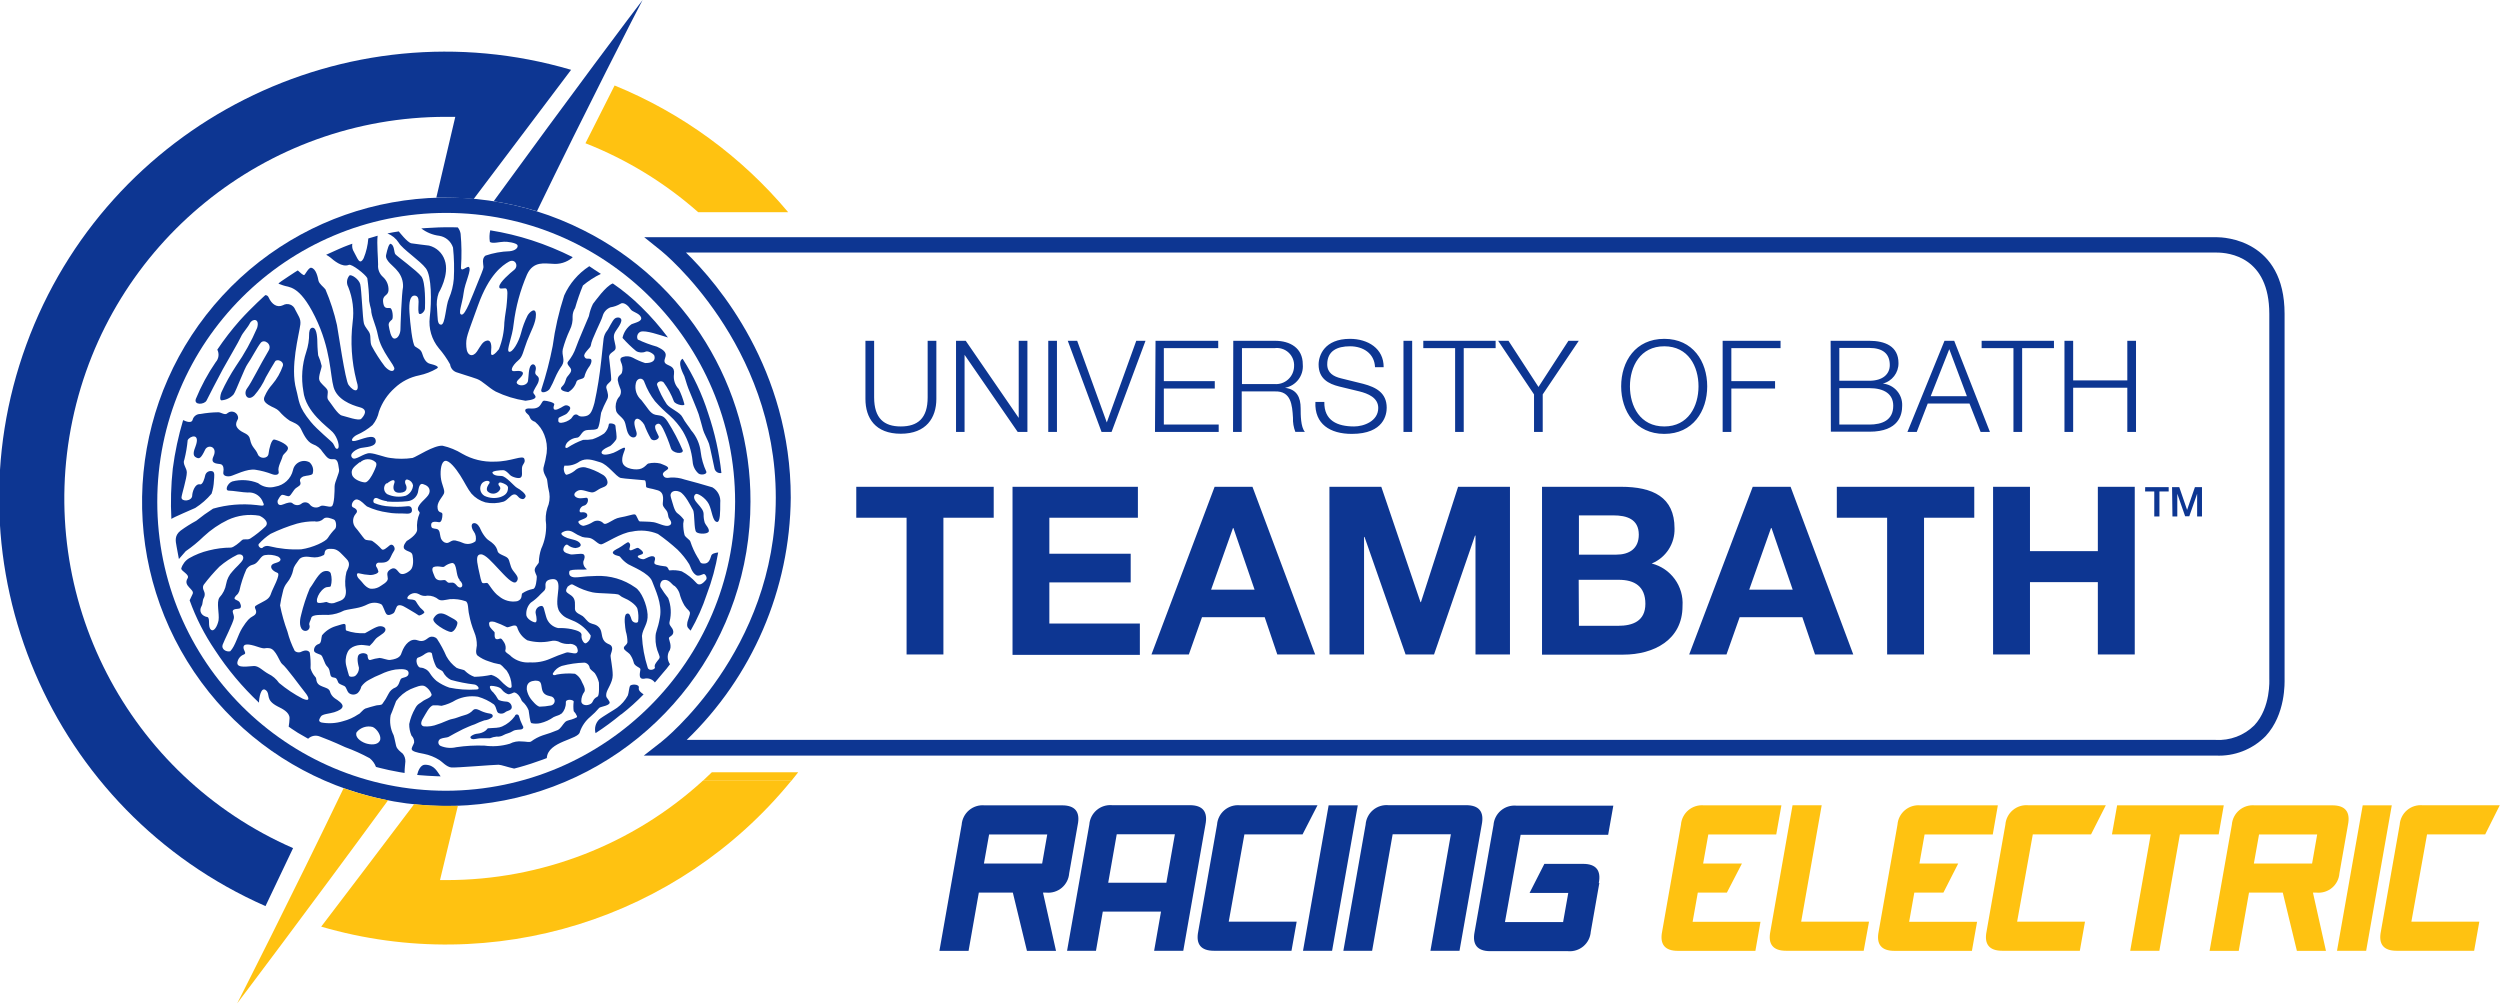
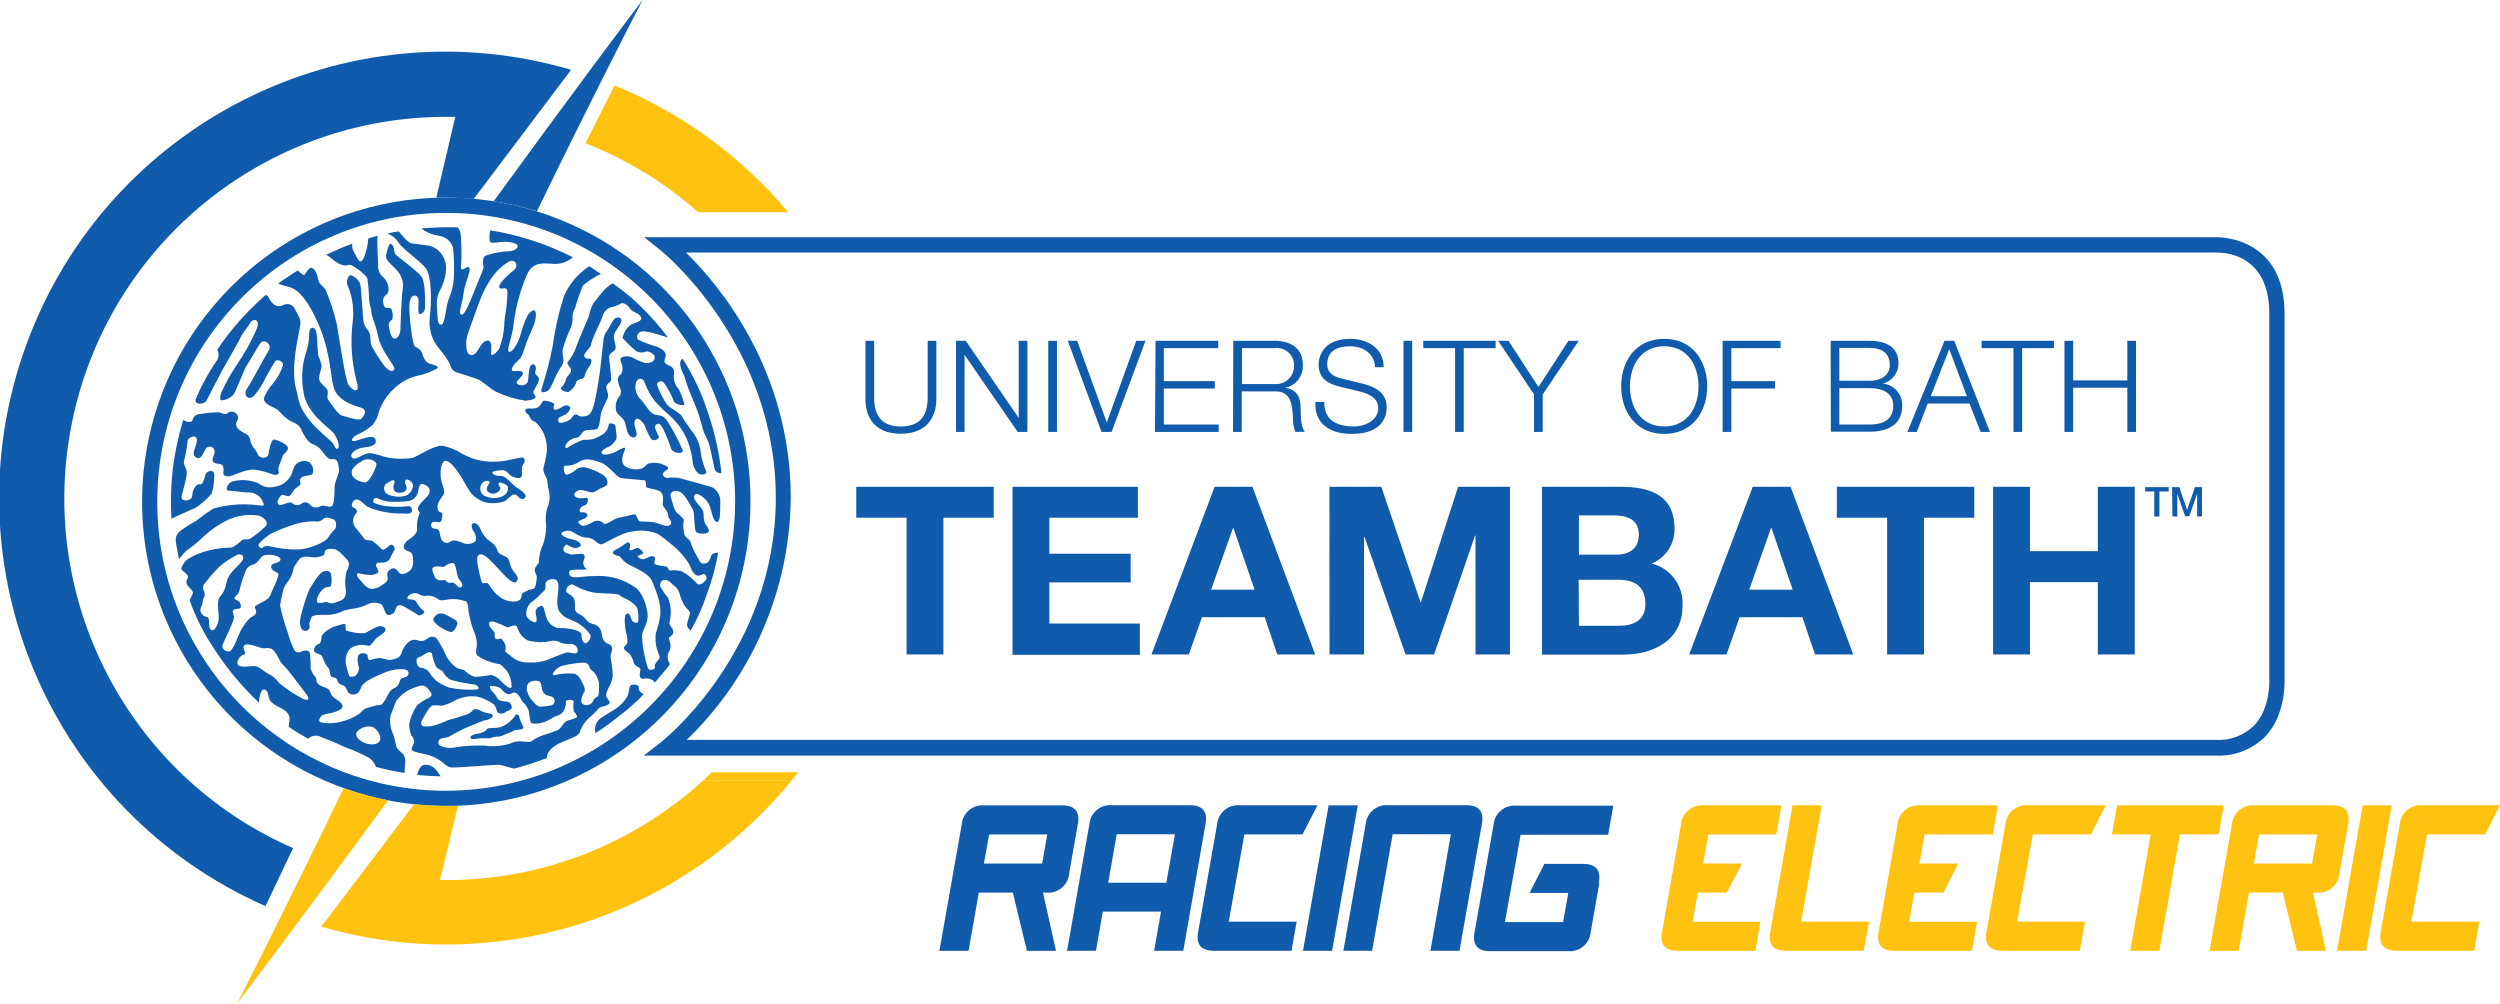
<svg xmlns="http://www.w3.org/2000/svg" id="Layer_1" data-name="Layer 1" viewBox="0 0 319.03 128.05">
  <defs>
-     <style>.cls-2,.cls-3{fill:#0d3692}.cls-3{fill-rule:evenodd}.cls-4{fill:#ffc211}</style>
+     <style>.cls-2,.cls-3{fill:#105bab}.cls-3{fill-rule:evenodd}.cls-4{fill:#ffc211}</style>
  </defs>
  <path d="M85 31.34h197.73s7.83-.42 7.83 8.8v46.57s.6 8.82-7.83 8.82H85S99.93 83.94 99.93 63.6 85 31.34 85 31.34" style="fill:none" transform="translate(0 -.09)" />
  <path d="M282.73 96.42H82.16l2.24-1.75c.15-.11 14.6-11.56 14.6-31.16S84.54 32.13 84.39 32.02l-2.18-1.75h200.67c.89 0 8.66.28 8.66 9.78v46.54c0 .46.17 4.57-2.43 7.36a8.35 8.35 0 0 1-6.38 2.47m-195.15-2h195.15a6.48 6.48 0 0 0 4.95-1.86c2.13-2.28 1.91-5.89 1.91-5.93V40.05c0-7.26-5.14-7.82-6.71-7.82H87.54c4.12 4 13.37 14.94 13.37 31.28a43.46 43.46 0 0 1-13.33 30.96Z" class="cls-2" />
  <path d="M110.44 43.49h1.11v7.2c0 2.71 1.27 3.73 3.4 3.73s3.44-1 3.43-3.73v-7.2h1.11v7.42c0 2.4-1.29 4.44-4.54 4.44s-4.51-2-4.51-4.44ZM122 43.49h1.24l6.76 9.84v-9.84h1.11v11.63h-1.24l-6.78-9.84v9.84H122ZM133.77 43.49h1.11v11.63h-1.11ZM136.26 43.49h1.2l3.78 10.42L145 43.49h1.18l-4.33 11.63h-1.28ZM147.46 43.49h8v.94h-6.94v4.21h6.5v.94h-6.5v4.6h7v.94h-8.13ZM157.38 43.49h5.33c1.92 0 3.54.92 3.54 3a2.79 2.79 0 0 1-2.27 3c1.52.19 2 1.23 2 2.62 0 .8 0 2.39.54 3h-1.22a4.5 4.5 0 0 1-.3-1.8c-.1-1.63-.23-3.44-2.33-3.36h-4.21v5.17h-1.11Zm1.11 5.52h4.14a2.31 2.31 0 0 0 2.51-2.26 2.2 2.2 0 0 0-2.51-2.32h-4.14ZM169 51.29c-.05 2.4 1.68 3.13 3.8 3.13 1.23 0 3.08-.67 3.08-2.36 0-1.32-1.32-1.84-2.39-2.11l-2.6-.63c-1.37-.34-2.62-1-2.62-2.8 0-1.14.73-3.28 4-3.28 2.3 0 4.32 1.24 4.3 3.62h-1.1c-.07-1.78-1.54-2.67-3.19-2.67s-2.91.59-2.91 2.31c0 1.09.81 1.55 1.76 1.78l2.83.7c1.65.44 3 1.15 3 3.06 0 .8-.32 3.33-4.45 3.33-2.76 0-4.78-1.24-4.65-4.08ZM179.1 43.49h1.11v11.63h-1.11ZM181.63 43.49h9.23v.94h-4.07v10.69h-1.1V44.43h-4.06ZM195.76 50.33l-4.58-6.84h1.32l3.83 5.89 3.82-5.89h1.32l-4.6 6.84v4.79h-1.11ZM212.38 43.24c3.65 0 5.48 2.89 5.48 6.06s-1.83 6.07-5.48 6.07-5.5-2.89-5.5-6.07 1.83-6.06 5.5-6.06m0 11.18c3.06 0 4.37-2.57 4.37-5.12s-1.31-5.11-4.37-5.11S208 46.76 208 49.3s1.3 5.12 4.38 5.12M219.83 43.49h7.39v.94h-6.28v4.21h5.58v.94h-5.58v5.54h-1.11ZM233.61 43.49h4.92c2 0 3.74.68 3.74 2.85a2.66 2.66 0 0 1-2 2.61 2.72 2.72 0 0 1 2.47 2.83c0 1.11-.39 3.31-4.18 3.31h-4.92Zm1.11 5.1h3.81c1.78 0 2.63-.88 2.63-2 0-1.46-.9-2.19-2.63-2.19h-3.81Zm0 5.59h3.81c1.65 0 3.07-.54 3.07-2.4 0-1.48-1.12-2.25-3.07-2.25h-3.81ZM248.14 43.49h1.24l4.56 11.63h-1.19l-1.42-3.62H246l-1.4 3.62h-1.19Zm-1.76 7.07H251l-2.25-6ZM252.88 43.49h9.23v.94h-4.06v10.69h-1.11V44.43h-4.06ZM263.45 43.49h1.11v5.05h6.91v-5.05h1.11v11.63h-1.11v-5.64h-6.91v5.64h-1.11ZM115.69 66.07h-6.42v-3.95h17.54v3.95h-6.42v17.45h-4.7ZM129.21 62.12h16v3.95h-11.3v4.59h10.38v3.66h-10.38v5.25h11.55v4h-16.25ZM155 62.12h4.83l8 21.4H163l-1.61-4.76h-8l-1.68 4.76h-4.77Zm-.45 13.13h5.55l-2.7-7.86h-.06ZM169.65 62.12h6.62l5 14.72h.06l4.74-14.72h6.62v21.4h-4.4V68.35h-.06L183 83.52h-3.63l-5.24-15h-.06v15h-4.41ZM196.78 62.12h10.07c4.08 0 6.84 1.32 6.84 5.3a4.7 4.7 0 0 1-2.91 4.49 5.23 5.23 0 0 1 3.93 5.43c0 4.34-3.69 6.2-7.56 6.2h-10.37Zm4.71 8.66h4.76c1.65 0 2.88-.75 2.88-2.55 0-2-1.56-2.46-3.24-2.46h-4.4Zm0 9.08h5c1.86 0 3.48-.59 3.48-2.81s-1.38-3.06-3.39-3.06h-5.12ZM223.67 62.12h4.83l8 21.4h-4.88L230 78.76h-8l-1.68 4.76h-4.76Zm-.45 13.13h5.55l-2.7-7.86H226ZM240.82 66.07h-6.42v-3.95h17.54v3.95h-6.41v17.45h-4.71ZM254.34 62.12h4.71v8.21h8.66v-8.21h4.71v21.4h-4.71v-9.23h-8.66v9.23h-4.71ZM273.75 62.16h3v.56h-1.18v3.19h-.66v-3.19h-1.17ZM277.18 62.16h.92l1 2.91 1-2.91h.9v3.75h-.62v-2.9l-1 2.87h-.53l-1-2.87v2.9h-.62ZM74.47 29.39a38.82 38.82 0 1 0 21.3 34.63 38.58 38.58 0 0 0-21.3-34.63m-17.53 71.52a36.87 36.87 0 1 1 36.87-36.89 37 37 0 0 1-36.87 36.89" class="cls-2" />
  <path d="M64.07 92.71a4 4 0 0 0 1.63-1.32.27.27 0 0 1 .53 0 6 6 0 0 0 .45 1.17c.15.23.15.38-.07.49s-.81 0-1.19.26-.85.3-1.15.49a1.48 1.48 0 0 1-.91.2 2.8 2.8 0 0 0-.83.21h-1.15c-.3 0-.77.12-1 .12s-.51-.22-.24-.41a1.6 1.6 0 0 1 .83-.3 2.05 2.05 0 0 0 .94-.34 2.2 2.2 0 0 0 .34-.34l1.14-.07c.34-.08.11.04.68-.16M57.25 78.63c.33.2 1.08.51 1.12.81s-.36 1.21-.82 1.21-2.55-1.16-2.22-1.74c.58-1 1.36-.6 1.92-.28M81.82 39.16a33 33 0 0 1 3.42 3.91c-1.1-.33-2.82-.95-3.49-.74a.72.72 0 0 0-.36 1 15.6 15.6 0 0 0 2.44.91c.37.19 1.19.52 1.12 1.11 0 .32-.39.81.06 1.1s1.12.31 1 1.28a2.27 2.27 0 0 0 .61 1.92 10 10 0 0 1 .7 1.87c.19.39-1.13.13-1.32-.3a10.2 10.2 0 0 0-1.32-2.43c-.35-.32-.91 0-.83.33a11 11 0 0 0 1.24 2.47c.46.59 1.68 1 2 1.65s.91 1.3 1.11 1.67a5.1 5.1 0 0 1 1.22 2.78 8.2 8.2 0 0 0 .71 2.48c.15.37-.69.51-1 .25a2.22 2.22 0 0 1-.74-1.51 9.55 9.55 0 0 0-1.25-3.87 9.3 9.3 0 0 0-1.67-2 19 19 0 0 1-1.89-1.84 9.3 9.3 0 0 1-1.33-2.39c-.22-.75-1-.57-1.11.1a2.22 2.22 0 0 0 .71 2.15c.82 1 1.11 1.72 1.79 1.87s1 0 1.57.89a25.4 25.4 0 0 1 1.92 3.66c.08.52-1.32.4-1.52-.3a19 19 0 0 0-1-2.48c-.23-.37-.4-.83-.85-.54s.17 1.17.3 1.52-.67.75-1 .3a11.4 11.4 0 0 1-.84-1.78c-.21-.37-.71-.87-1-.75-.5.24-.17 1.09 0 1.69s-.34.87-.76.55c-.6-.45-.49-1.57-.86-2.09s-1-.82-1-1.34a2 2 0 0 1 .3-1.49 1.07 1.07 0 0 0 .22-1.27 4.4 4.4 0 0 1-.29-1c0-.59.37-.61.52-.9a1.8 1.8 0 0 0 0-1.12c-.1-.33-.43-.79.17-.94a1.6 1.6 0 0 1 1.22.1 9 9 0 0 0 1.59.69c.29 0 1.38 0 1.19-.88 0-.26-.82-.73-1.12-.58a1.33 1.33 0 0 1-1.22-.07 16 16 0 0 1-1.74-1.68 2.82 2.82 0 0 1 1.16-1.75c.6-.23 1.42-.39 1.19-.91s-1.1-.64-1.32-1-.85-1-1.3-.69a3.6 3.6 0 0 1-1.27.45 1.67 1.67 0 0 0-1 1.12c-.15.6-1.44 3-1.5 3.73 0 .31-1 1-.83 1.42s.45.22.75.3.15.67-.22 1.12a3.6 3.6 0 0 0-.53 1.19c-.18.36-.84.23-1 .59a2.26 2.26 0 0 1-1.06 1.35c-.6-.08-1.23-.31-.76-.75s.38-.9.66-1.24.54-.62.46-.92-.67-.67-.37-1a5.8 5.8 0 0 0 1-1.79c.22-.67 1.42-3.43 1.65-4a6 6 0 0 1 .52-1.56c.29-.36 1.63-2.28 2.53-2.61a26 26 0 0 1 3.62 2.99m8.55 13.58a35.6 35.6 0 0 1 1.69 7.62.75.75 0 0 1-.87-.53c-.14-.56-.56-2.75-.71-3.2s-.65-1.36-.76-1.77-.41-1.52-.56-2-1.09-2.7-1.32-3.29-.42-1.35-.51-1.57-1-1.8-.22-2.22a29.4 29.4 0 0 1 3.26 6.96M75.87 34.42l.81.53a11 11 0 0 0-2.29 1.48 27 27 0 0 0-1 2.88 2 2 0 0 0-.32 1.06 3.4 3.4 0 0 1-.35 1.73 15 15 0 0 0-.9 2.46c-.17.83.33 1.32-.09 2.06a8.7 8.7 0 0 0-.9 1.6 12 12 0 0 1-.65 1.35c-.17.41-1.32.82-1.08.08a46 46 0 0 0 1.43-5.5A36.7 36.7 0 0 1 72 37.7a8.7 8.7 0 0 1 3.2-3.73Z" class="cls-3" />
  <path d="M69 75.81a6.7 6.7 0 0 1-1.27 1.1 2 2 0 0 0-.57 1.51c0 .57.88 1 1.14 1s.19-.6.07-1.09a.81.81 0 0 1 .65-1c.42-.08.38.45.68 1.39a2 2 0 0 0 1.52 1.43 7.4 7.4 0 0 1 1.74.14c.7.17 1.32.35 1.25.8s.3 1.1.56 1a1.14 1.14 0 0 0 .61-1 5.1 5.1 0 0 0-2-1.77c-.9-.41-1.36-.45-1.93-1.2s-.26-2-.19-3-.26-1.28-.84-1.21-.86.3-.81.87-.25.65-.61 1.03m-5.9 3.55c-.84-.18-.69.22-.65.47s.54.69.65.83-.24 1.2.67.84c.23-.1.38.21.6.54a1.3 1.3 0 0 1 .11 1c0 .26.47.4.8.77a3.3 3.3 0 0 0 2.36.72 5.65 5.65 0 0 0 2.58-.47 21 21 0 0 1 2-.77c.33-.14 1 .19 1.32.06s.18-.63 0-.88a1.19 1.19 0 0 0-1-.29 2.5 2.5 0 0 1-1-.18 1.65 1.65 0 0 0-1.31-.18 6.26 6.26 0 0 1-2.94-.11A2.9 2.9 0 0 1 66 80.05c-.22-.52-.89 0-1.29 0a12.5 12.5 0 0 0-1.61-.69m4.12 8.61a2.76 2.76 0 0 0 .51 1.21c.15.19.71.91 1.12 1a8 8 0 0 0 1.42-.15.59.59 0 0 0 0-1.17c-.52-.12-1-.25-1.12-1s-.12-1-.86-1c-.38.05-1.12.1-1.07 1.11m3.84-1.89a8.4 8.4 0 0 1 2.32-.1 2 2 0 0 1 .8.87c0 .12.63 1 .4 1.42a2 2 0 0 0-.4 1.21c0 .41.51.65 1.07.41s.25-.61 1-1c.27-.13.18-1.6.18-1.79a3.8 3.8 0 0 0-.52-1.19c-.18-.21-.62-.47-.66-.69a.78.78 0 0 0-.66-.66 12.8 12.8 0 0 0-2.9.42 2.07 2.07 0 0 0-1.1.9c-.11.13-.04.42.47.2m17.75-12.7c-.56-.37-.71-1.16-.86-1.38a10 10 0 0 0-1.49-1.86 25 25 0 0 0-2.5-2 5.57 5.57 0 0 0-3.33-.3c-1.29.11-3.49 1.55-3.86 1.62s-.8-.49-1.25-.71-.72-.08-1.21-.23a6 6 0 0 1-1.18-.61 1.27 1.27 0 0 0-1.32 0c-.46.19.07.56.6.75s1.25.23 1.59.64-.19.6-.56.64a1.72 1.72 0 0 1-1-.41c-.26-.19-.67.45-.52.75s.52.34.83.45 1.43-.17 1.7 0 .13.65 0 .88a1 1 0 0 0 .41 1c.3.19-2.11-.08-2.2.29-.19.8.62.82 1.14.76a21 21 0 0 1 2.27-.16 8 8 0 0 1 5 1.47c.76.45 1.49 2.19 1.57 3.43s-.6 1.73-.72 2.75a15.7 15.7 0 0 0 .74 4.06c.15.49 1 .21.91-.05s.06-.47.32-.81.4-.38.17-.9a4.76 4.76 0 0 1-.41-2.06c0-.94.27-.89.57-2.63s-.61-3.52-1-4.58-2.65-1.92-3.06-2.18a3.9 3.9 0 0 1-1-.91c-.15-.22-.53-.11-.87-.41s.44-.62.67-.75c.5-.26 1.1-.83 1.26-.72.47.32-.09.88.17 1s.87-.44 1.11-.26 1 .66.21.86.08.59.43.55c.19 0 1-.6 1.35-.3s-.32.82.25 1a5.7 5.7 0 0 0 1.06.2c.53 0 .46.53.65.53a4.1 4.1 0 0 1 1.55.12 6.7 6.7 0 0 1 1.86 1.47c.46.53 1-.12 1.23-.38s-.1-.79-.29-.75-.67.35-.99.13m-16.74-14c-.3.38 0 1.28.26 1.2a2.7 2.7 0 0 0 1-.5 1.58 1.58 0 0 1 1.36-.44 7.8 7.8 0 0 1 2.17.91 1.23 1.23 0 0 1 .67 1c0 .58-.64.6-1.08.87s-.61.45-1 .41-1.17-.41-1.59-.26-.79.53-.41.83.92.16 1.34.12.28.89-.26 1-.77.92-.35.86c.79-.11.91.43.64.65s-.9.36-1 .51.28.56.66.56a3.6 3.6 0 0 0 1.22-.51 1.06 1.06 0 0 1 1.32.2c.36.31 1.17-.6 2.08-.75s1.63-.43 1.9-.4.41.87.64.9 1.21 0 1.78.1 1.46.6 1.92.44c.67-.23.08-.82 0-1s-.08-.49-.19-.76-.53-.56-.57-.94.34-1.5-.64-1.81-1.46-.25-1.49-.47 0-.77-.18-.81-2.77-.21-3.07-.3c-.63-.19-1.59-1.69-2.61-2s-1.77-.58-2.61-.11a2.87 2.87 0 0 1-1.91.54Zm-9.62 2.26c.2-.24-.4-.48-.92 0a1.09 1.09 0 0 0 .3 1.64 2.83 2.83 0 0 0 2 .16c.58-.2 1-.49 1-1.2 0-.31-.44-.52-.82-.64s-.45.15-.38.3.45.36 0 .81a1 1 0 0 1-1.4 0c-.29-.32.1-.9.22-1.03Zm-13.11 0a.88.88 0 0 0 .07 1.42 3.46 3.46 0 0 0 2.37.2 1.56 1.56 0 0 0 .93-1.32.92.92 0 0 0-.64-.72c-.38-.15-.46.3-.3.6s.3 1-.69 1.06-.94-.7-.79-1.13c.23-.59-.15-.67-.95-.02Zm9.3 12.32c-.51-.47-.26-2.08-.94-2.12a2.2 2.2 0 0 0-1 .46c-.23.15-.46-.08-1.14 0s-.3.74-.11 1.24c.3.79 1.09.42 1.32.49s.27.34.57.34.53-.15.91.3c.53.7 1.15.05.39-.62Zm-12.72-15c-.79.64-1.17.93-1 1.6s1.29 1 1.67 1 .87-.83 1.09-1.32.51-1 .25-1.26a1.44 1.44 0 0 0-2.01.06Zm3.46 5a3.8 3.8 0 0 1-1.19-.37c-.53-.23-.67.45-.44.6a5.8 5.8 0 0 0 2 .44 10.6 10.6 0 0 0 1.93 0c.3 0 .85-.21.89.44s-.78.45-1.09.46-1.43 0-2-.13a9 9 0 0 1-2.65-.77c-.36-.25-.67-.73-1.2-.88s-1 .82-.56 1c.25.11.75.4.31.84a1.35 1.35 0 0 0 0 1.75c.23.23.93 1.22 1.15 1.45s.81.11 1 .26a6.2 6.2 0 0 1 1.14 1c.22.3.68-.15 1.06-.46s.75.31.6.61a8 8 0 0 0-.53 1c-.3.68-1 .6-1.44.6a.36.36 0 0 0-.37.45 1.9 1.9 0 0 1 .3.68c0 .23-.53.45-1.06.45a7.7 7.7 0 0 1-1.44-.22c-.38-.08-.27.45.07.75s.69 1 1.37 1.21a1.9 1.9 0 0 0 1.13-.21c.42-.28 1.13-.63 1.13-1.06s-.29-.81.36-1.21.89.31 1.2.53.87 0 1.32-.41.37-1.43.27-1.92-.61-.4-1-.75.27-1.06.27-1.06 1.4-.79 1.32-1.51a4.1 4.1 0 0 1 .31-2c.13-.28-.49-.32-.07-1s1.28-1.15 1.35-1.75-.4-.86-.85-1-.54.51-.64 1.08A1.51 1.51 0 0 1 52 63.96a14.5 14.5 0 0 1-2.62.04Zm4.94 19.42a3.1 3.1 0 0 1-1 .55c-.37.18-.1 1.32.41 1.27a1.51 1.51 0 0 1 1.12.7 4.3 4.3 0 0 0 .86 1 6.2 6.2 0 0 0 1.63.85 13 13 0 0 0 3.43.24c.64 0 .14-.6-.23-.64a19.5 19.5 0 0 1-3-.59 2.24 2.24 0 0 1-1-1c-.12-.26-.66-.32-.89-.7a5.9 5.9 0 0 1-.51-1.55c.02-.36-.58-.33-.82-.09Zm17.33 7.67c-.29.26-.54.24-1 .46a4.9 4.9 0 0 1-1.69.77 2.54 2.54 0 0 1-1.15 0c-.19-.11-.27-1.22-.35-1.63a2.9 2.9 0 0 0-.79-1.12c-.15-.15-.11-.22-.33-.59s-.6-.64-.79-.56a2.6 2.6 0 0 1-.6.22c-.26 0-.71-.3-.94-.63s-1-.45-1.35-.45 0 .64.27.82a4.5 4.5 0 0 1 .63.9c.12.18.64.26 1 .29a.74.74 0 0 1 .75.71c0 .45-.63.45-.82.64a.83.83 0 0 1-.84.13c-.33-.12-.24-.7-.61-1.11a6.6 6.6 0 0 0-2.04-.99 4.8 4.8 0 0 0-2.81.41 6 6 0 0 1-1.84.75 4.2 4.2 0 0 0-1.07-.06c-.48.07-1 1.18-1.22 1.52s-.57 1 0 1.16a3.8 3.8 0 0 0 1.82-.27c.45-.11 1.38-.6 1.83-.67s1-.34 1.58-.49a2.13 2.13 0 0 0 1.1-.66c.3-.26.73 0 1 .13a4.1 4.1 0 0 0 1.12.33c.45.07.41.37.29.49a2 2 0 0 1-1 .38 10 10 0 0 0-1.22.5c-.4.12-1.29.52-1.48.61-.42.19-1.72.91-1.87 1s-.65.09-1 .24a.5.5 0 0 0 0 .91 3.22 3.22 0 0 0 2 .16 19.7 19.7 0 0 1 3.59-.2 7.65 7.65 0 0 0 3.23-.24 2.7 2.7 0 0 1 1.57-.29c.52 0 .93.15 1.16 0a5.5 5.5 0 0 1 1.48-.78 18 18 0 0 0 1.92-.68c.38-.19.63-.71.92-1s.71-.25 1.16-.46.39-.15.36-.33a2 2 0 0 0-.41-.62 4.5 4.5 0 0 1 0-1.22c0-.26-1.09-.4-1 .15a2 2 0 0 1-.56 1.41Zm-24.09 1.72a2 2 0 0 0-2.05.67c-.26.56.4 1.16 1.17 1.42.59.19 1.47.25 1.78-.31s-.35-1.55-.9-1.78m-1-2.33c.29-.11 1-.3 1.46-.42.23-.06.62 0 .77-.19a7.7 7.7 0 0 0 .79-1.29 1.6 1.6 0 0 1 .89-.81c.45-.22.5-.8.67-1.07s1-.12 1-.77-1.16-.49-1.68-.45a6.5 6.5 0 0 0-1.88.61 11 11 0 0 0-1.47.7 2.8 2.8 0 0 0-1 .86 1.7 1.7 0 0 1-.45.82.9.9 0 0 1-1.15 0c-.3-.33-.29-.74-.58-.89s-.65-.23-.76-.44-.16-.5-.37-.59-.52 0-.63-.37-.07-.76-.43-1.1-.51-1.33-.81-1.47-.86-.26-.86-.56a.82.82 0 0 1 .58-.82c.4-.08.33-.81.44-1.11a3.6 3.6 0 0 1 1.74-1.17c.67-.18 1-.36 1.19-.26s0 .71.18.82a6.1 6.1 0 0 0 2.38.33c.42-.2 1.42-.89 1.92-.89s.82.26.64.63-1 .7-1.26 1.07a5 5 0 0 1-.71.81s-.41-.07-.85-.11-1.64.07-2 1a2.6 2.6 0 0 0-.11 1.74c.07.25.26 1 .33 1.18s.6.18.82 0a1.31 1.31 0 0 0 .45-1c-.08-.3-.41-1.52.1-1.77s1 0 1 .2.06.63.36.56a6 6 0 0 1 1.17-.26c.3 0 1 .29 1.32.26 1.28-.16 1.39-.62 1.52-1 .36-1 1.13-1.83 2-1.51s1.19-.26 1.56-.41a.84.84 0 0 1 .93.23 14.5 14.5 0 0 1 1.19 2.21 4.5 4.5 0 0 0 1.3 1.48c.33.18 1 .23 1.07.38a3.2 3.2 0 0 0 1.21.77 11.6 11.6 0 0 0 2.15-.25 2.55 2.55 0 0 1 1.19.74 6 6 0 0 0 .71.66c.29.26.74.44.7 0a3.66 3.66 0 0 0-.62-1.93c-.45-.41-.69-.84-1-.84a6.5 6.5 0 0 1-1.28-.35 4.6 4.6 0 0 1-1.45-.74c-.33-.29-.11-1-.09-1.29a4.2 4.2 0 0 0-.33-1.71 11.2 11.2 0 0 1-.65-2.22c-.17-.65-.06-1.58-.46-1.72a5 5 0 0 0-2-.26c-.75.12-1.06.24-1.43.05a2.12 2.12 0 0 0-1.42-.5 1.42 1.42 0 0 1-1.12-.2 1.06 1.06 0 0 0-1 0c-.37.18-.64.58-.31.65s.74 0 .93.26a6.5 6.5 0 0 0 .55.81c.26.26.63.52.52.67s-.59.4-.7.33-.72-.48-1.2-.74-1-.68-1.42-.53c-.3.1-.35.84-.61 1s-.67.35-.89.1-.42-1.15-.68-1.26a2 2 0 0 0-1.68 0 5.3 5.3 0 0 1-1.52.51c-.46.1-1 .15-1.52.3a4.9 4.9 0 0 1-2 .56c-.71 0-2.07-.09-2.18.35s-.37.71-.23 1a.55.55 0 0 1-.89.56c-.52-.45-.29-1.55-.18-1.92a22 22 0 0 1 1.1-3.37c.29-.33 1-1.73 1.57-2.07.4-.25 1-.21 1.11.16a3 3 0 0 1 0 1.62c-.15.19-.44 0-.82.26a2.45 2.45 0 0 0-.94 1.39c0 .34-.09.53.46.49s.71-.19.86-.08a1.23 1.23 0 0 0 1.12 0c.48-.22 1.32-.22 1.25-1.52a5.7 5.7 0 0 1 .07-2.36c.23-.52.6-1.07 0-1.66s-1-1.19-1.7-1.27c-1.4-.13-.93.59-1.19.78a2.43 2.43 0 0 1-1.57.27c-.63-.11-1.32-.11-1.62.35s-.64.79-.71 1.27a3.8 3.8 0 0 1-.78 1.63 2.6 2.6 0 0 0-.55 1.2 15 15 0 0 0-.35 1.71 22 22 0 0 0 .94 3.33 12 12 0 0 0 .93 2.47.77.77 0 0 0 .92.07c.34-.14.78-.22 1 .15a10.3 10.3 0 0 1 .1 2 2.8 2.8 0 0 0 .6 1.1c.19.18.08.4.23.7s.37.4.74.55.74.22.89.56a1.6 1.6 0 0 0 .63.92c.45.29 1 .66 1 1s-.48.59-1.07.78-1.52.22-1.71.55-.39.62.09.76a5.8 5.8 0 0 0 2.72-.16 6.3 6.3 0 0 0 2-.9c.14.01.55-.59.85-.7Zm-16.27-5.91c-.11.83 1.53.46 2.14.46s1.1.61 1.82 1a3.5 3.5 0 0 1 1.36 1.16 16.8 16.8 0 0 0 3 2c1 .45.87-.12.31-.8s-2.39-3.24-2.92-3.62c-.32-.24-.78-1.87-1.57-2s-.41.2-1.58-.2-1.76-.38-1.78.05.44.77.08.93a1.31 1.31 0 0 0-.86 1.02m-.91-1.42c.68-.71.95-2.06 1.55-3s.91-1.25 1.33-1.47.53-.49.34-.91 0-.41.68-.79 1.1-.5 1.33-1.26c.15-.5 1.25-2.4.81-2.57s-.88-.49-.81-.86.71-.39 1-.58.23-.42-.11-.64a3.1 3.1 0 0 0-1.7-.19c-.46.07-.68.64-1.1 1s-.73.1-1.25.79a14.4 14.4 0 0 0-.91 2.79c-.22.56-.34.41-.57.79s.46.3.65.71.19.73-.19.76c-1.25.07-.5.58-.58 1.19s-1.25 2.86-1.44 3.41.44.95.97.83m-2.89-4.36c.36.19 0 1.18.4 1.58s.86-.45 1-1.16c.13-.88-.31-2.29.12-2.93a3.3 3.3 0 0 0 .85-1.72 3.1 3.1 0 0 1 .81-1.61c.32-.42 1.17-1.11 1.33-1.52s-.13-.76-.69-.61A11 11 0 0 0 28 72.31a23 23 0 0 0-2 2.31c-.37.66.43.88 0 1.7-.18.31-.11.76-.27 1-.42.73.05 1.32.76 1.43m7-8.85a.91.91 0 0 1 .82-.21 14.2 14.2 0 0 0 4.13.41c1.49-.21 3.13-1 3.39-1.44a7 7 0 0 1 .94-1.18c.22-.25.13-1.07-.16-1.18s-1-.44-1.35-.08a1.19 1.19 0 0 1-1.11.31 8.5 8.5 0 0 0-2.25.29 22 22 0 0 0-3.38 1.31 7.6 7.6 0 0 0-1.49 1.28c-.18.21.2.67.49.5ZM61 38.97c-1.41 3.95-1.57 4.07-1.49 5.3s.87 1.32 1.36.58.72-1.33 1.36-1.4c.44 0 .53.61.44 1.44s.56.25 1-.33a9.9 9.9 0 0 0 .69-3.4c.08-1 .27-1.74.32-2.55s.21-1.82-.21-1.82-.76.15-.76-.2c0-.55 1.41-1.76 1.88-2.13.66-.5.16-1.53-.66-1.06s-2.52 1.63-3.93 5.57m-10.81-9.33c.31-.06.7-.11.7-.11s1.11 1.44 1.61 1.52c.74.11 1.68.22 2.25.29a2.83 2.83 0 0 1 2 1.85c.66 1.85-.77 4.19-.77 4.19a4.36 4.36 0 0 0-.21 2c.1 1.25 0 2.05.53 2.05s.57-2.46 1-3.37a7.9 7.9 0 0 0 .61-2.47 25 25 0 0 0-.1-4 2.21 2.21 0 0 0-1.75-1.5 4.7 4.7 0 0 1-2.3-.94s.87-.08 2.21-.13 2.45 0 2.45 0a1.74 1.74 0 0 1 .36.81 26.6 26.6 0 0 1 .05 4.24c-.05.76.75-.13 1 0 .4.36-.5 1.94-.67 3.34s-.76 2.66-.26 2.74 1.3-2.24 2.1-4.17.69-1.77.69-2-.24-1 .26-1.36a10.6 10.6 0 0 1 3.09-.56c.71-.07 1.11-.44 1-.76s-1.41-.49-1.73-.45c-.51 0-1.55.3-1.8 0a3.9 3.9 0 0 1 .05-1.46 35.6 35.6 0 0 1 5.32 1.28 37.5 37.5 0 0 1 5.2 2.14 1 1 0 0 0-.08.1 3.4 3.4 0 0 1-2.52.75c-.86 0-2.41-.43-3.23 1.38a23 23 0 0 0-1.7 6.28c-.16 1.73-1 3.44-.58 3.57s1.22-1.21 1.52-2.38a11 11 0 0 1 .83-2.24c.24-.45 1.07-1.17 1.07-.11s-.63 2.05-1.13 3.36-.56 2-1.09 2.44c-.87.74-1.15 1.48-.5 1.4s1.27 0 1 .49-1 .82-.63 1.15 1.25.18 1.34-.39.06-1.66.39-2 .74.1.58.66c-.26.87.66.47.35 1.48-.12.39-.72 1.14-.64 1.39s1 .78-1 1a13.3 13.3 0 0 1-3.8-1.17c-.92-.5-1.68-1.35-2.39-1.61s-2.4-.76-2.64-.86a1.22 1.22 0 0 1-.79-1A12 12 0 0 0 56 44.44a5.23 5.23 0 0 1-1.16-3.94c.25-2 .25-5.26-.49-6.25s-3-2.46-3.47-3.28a3 3 0 0 0-1.44-1.18Zm-6.93 2.13c.82-.37 1.7-.67 1.7-.67a1.48 1.48 0 0 0 .22 1.07c.42.71.7 1.8 1.23.77a8.2 8.2 0 0 0 .59-2.51s.3-.1.55-.16l.64-.19c-.12 1 .07 3 .06 3.68a1.86 1.86 0 0 0 .64 1.6 2.15 2.15 0 0 1 .69 1.66c-.05.86-.86.51-.67 1.67.12.78.54.58.87.62s.43 1.31.25 1.47-.5.38-.42.79.25 1.64.74 1.64.75-.74.75-1.15.16-4.68.33-5.42a2.9 2.9 0 0 0-.74-2.1c-.42-.57-1.58-1.27-1.42-2s.37-1.52.61-1.42c.46.2.39 1.07.56 1.31s2.79 2.12 3.34 2.86.47 3.58.45 4.07-.73 1-.81.53c-.16-.85.32-2.12-.51-2.17-.57 0-.74.82-.66 2.13s.37 4.11.71 4.36.74.36.9.86.42 1.21 1 1.35 1.33.37.87.62a7.6 7.6 0 0 1-2.23.86 6.34 6.34 0 0 0-3.14 1.62 7.2 7.2 0 0 0-2 3 3.9 3.9 0 0 1-.82 1.72 7.9 7.9 0 0 1-2 1.26c-.53.25-1 .92-.2.76s2.43-1 2.6-.09-1.36.87-1.9 1-1.61.74-1.07 1.27c.38.38 1.47-.65 2.23-.61s1.86.53 2.6.61a9.7 9.7 0 0 0 2.85 0c.53-.16 2.72-1.64 3.83-1.56A8.3 8.3 0 0 1 59 57.91a7.65 7.65 0 0 0 4.1 1c2.16 0 3.61-.89 3.81-.36s-.26.63-.3 1.17.1 1-.15 1.21-1.13-.06-1.37-.31-.56-.62-.89-.62-1.44.08-1.36.33.41.41 1.15.41c.58 0 1.65 1.35 2 1.52s1.24.82 1.07 1.15-.37.33-.66.2-.43-.59-.85-.51-.8.76-1.3.92a4.64 4.64 0 0 1-2.31.09 3.77 3.77 0 0 1-1.78-1.12c-.48-.59-.86-1.43-1.44-2.34s-1.4-1.92-1.9-1.84-.66 1.15-.57 2.09.57 1.64.41 2.06-.8 1-.83 1.68c0 1 .63.55.63 1s-.11 1.05-.44 1-1-.19-1 .33.25.44.7.53.4.71.49 1a1 1 0 0 0 .52.72c.62.27.72-.35 1.37-.25a5.6 5.6 0 0 1 1.12.37 1.59 1.59 0 0 0 1.46-.27 1.42 1.42 0 0 0-.22-1.24c-.25-.33-.45-1 0-1.07s.78.55.87.8a4.4 4.4 0 0 0 .71 1.11c.27.31.57.39.94.76a1.8 1.8 0 0 1 .53.94c.12.4 1 .54 1.29.86s.24 1 .66 1.57.86.94.45 1.43-1.53-.82-2.31-1.64-1.65-1.85-2.23-1.85-.58.62-.33 1.77.37 1.81.54 1.89.44-.05.61 0 .75 1.2 1.49 1.69a2.81 2.81 0 0 0 2.32.63c.74-.24.49-.87.65-1a3.6 3.6 0 0 1 1.35-.56c.41 0 .5-1.3.5-1.55s-.34-.63-.25-1 .51-.69.51-.86a6 6 0 0 1 .3-1.71 6.8 6.8 0 0 0 .63-3.13 4.7 4.7 0 0 1 .16-2.1 3.4 3.4 0 0 0 .25-1.9 11 11 0 0 1-.27-1.59c0-.37-.58-.91-.48-1.61a14.4 14.4 0 0 0 .41-1.89 4.7 4.7 0 0 0-.3-2.33 4.1 4.1 0 0 0-1.17-1.65c-.79-.28-.58-.7-.91-.95s-.54-.65-.13-.74.71.09 1.28-.12.58-.9.91-.9 1.38.24 1.29.49-.37 1.09.86.4c.36-.2.58-.44 1-.2s0 .66-.21.91-1.11.49-1.11.65-.17.58.33.58a2.3 2.3 0 0 0 1.28-.54c.16-.16.28-.53.62-.53s.24.33 1 .25 1-.41 1.36-1.73a50 50 0 0 0 .86-5.35c.17-1.48.26-2.57.31-2.86a2.1 2.1 0 0 1 .44-1c.17-.16.66-1.31 1-1.56s1.07-.16.74.58-.82 1.09-.87 1.64.3 1.23.21 1.64-.9.5-.82 1.15.27 2.36.27 2.77-.78.58-.61 1.15.32 1 .07 1.44a14 14 0 0 0-.75 1.66c-.08.33-.2 1.92-.51 2.06-.54.24-1.32 0-1.71.31s-.5.82-.91.82a1.82 1.82 0 0 0-1.07.49c-.33.25-.58 1-.09.78a9.3 9.3 0 0 1 2-1 5.3 5.3 0 0 0 1.2-.08 6.1 6.1 0 0 0 1.48-.74 2 2 0 0 0 .6-1.19c0-.17.84-.09.84.24s.25 1.41.09 1.73a4 4 0 0 1-.76.83s-1.18.45-1.1.86 1 .2 1.53 0 1.28-.78 1.44-.62-.53 1.07-.29 1.89 1.82 1 2.4.74.65-.56.89-.64a3.3 3.3 0 0 1 1.53 0c.41.17 1 .35 1 .6s-.82.45-.66.86.46.41 1 .33a4.6 4.6 0 0 1 1.74.25c.66.16 2.72.74 3.56 1a2.05 2.05 0 0 1 1 2c0 1.14 0 2.4-.38 2.42-.61 0-.66-1.47-1.08-2.29S89 62.91 88.8 63.04s-.45.46.13 1.12.86 1 .86 1.47a3.3 3.3 0 0 0 .15 1.09c.1.27.6.73.51 1.09s-1.26.38-1.59.09-.18-2.43-.43-2.84-1-2-1.69-2.3-1.36 0-1.12.74.42 1.72.83 2a3.6 3.6 0 0 1 .82.82l-.08.49a5.5 5.5 0 0 0 .17 1.48c.16.33.66.57.74.82a9.6 9.6 0 0 0 .91 2c.41.58.25.81.83.81s.75-.45.92-1c.07-.26.47-.37.89-.42a28.5 28.5 0 0 1-1.46 5.36 25 25 0 0 1-2.06 4.62c-.26-.3-.51-.4-.43-.92 0-.34.44-1.17.33-1.44s-.31-.29-.69-.86a5.8 5.8 0 0 1-.64-1.59 2.3 2.3 0 0 0-.57-.86 1.1 1.1 0 0 1-.38-.3c-.19-.19-.64-.72-1.25-.42a.8.8 0 0 0-.23.8 12.6 12.6 0 0 0 1 1.43 5 5 0 0 1 .18 3c-.16.53.42.71.47 1.27s-.56.62-.56.85.48 1.11 0 1.71a1.62 1.62 0 0 0 .14 1.61 13 13 0 0 1-.93 1.15c-.67.82-1 1.18-1 1.18a1.3 1.3 0 0 0-1.36-.48c-.91.14-.45-1-.49-1.23s-.8-.35-.87-.91a3 3 0 0 0-.49-1c-.23-.26-.75-.49-.75-.78s.38-.33.46-.74a4.8 4.8 0 0 0-.21-1.39c-.07-.41-.32-2 .08-2.22s.52.33.66.74.75.5.83.24a4.4 4.4 0 0 0-.08-1.6c-.15-.59-1.3-1.26-1.63-1.37a2.5 2.5 0 0 1-.72-.44c-.33-.22-2.56-.14-3.39-.32a8.4 8.4 0 0 1-2.25-.85c-.41-.22-.39-.26-.91.11-.45.74-.12.71.48 1.17s.41 1.18.44 1.7.71.69 1 .91.54.67.91.86.77.14 1.17.58.26 1 .54 1.55c.38.69 1 .48 1.11 1 .09.3-.14.74-.18 1s.27 1.58.27 2.54-.75 1.81-.82 2.37.14.48.4 1-1.16.63-1.31.81a10 10 0 0 1-1.13 1.13A4.35 4.35 0 0 0 74 93.39c-.1 1-4.11 1.18-4.22 3.35 0 0-.78.31-2 .71s-2.17.63-2.17.63c-.83-.18-1.66-.49-2-.49-.63 0-5.39.4-6 .35s-1.26-.79-1.52-.94a5.8 5.8 0 0 0-2-.8c-1-.18-1.46-.33-1.54-.55s.22-.6.3-.89a1.13 1.13 0 0 0-.34-.89 3.6 3.6 0 0 1-.29-1.47 6.6 6.6 0 0 1 .76-2c.3-.6.64-.64.94-.9s1.25-.5 1.15-.91a2 2 0 0 0-.81-1c-.45-.28-1.22.1-1.88.36a4.8 4.8 0 0 0-1.83 1.51c-.15.34-.43 1.21-.7 1.8a4 4 0 0 0 .38 2.56c.11.33.21.92.32 1.36s.55.74.85 1a1.53 1.53 0 0 1 .33 1c0 .18-.11.88-.1 1.46 0 0-1-.15-2-.37s-1.65-.4-1.65-.4a2.6 2.6 0 0 0-.8-1.11 23 23 0 0 0-3.15-1.42c-1.36-.64-2.87-1.23-3.21-1.35a1.39 1.39 0 0 0-1.5.28L38 93.51c-.66-.41-1.16-.78-1.16-.78a8 8 0 0 0 .11-1.09c0-.78-1-1.23-1.5-1.48-1.68-.86-.89-1.57-1.52-2.08s-.88 1-.88 1.59a36.9 36.9 0 0 1-5.61-6.7 28.5 28.5 0 0 1-3.24-6.36c.12-.23.24-.53.38-.81.3-.6-1.27-1-.64-2 .31-.49-.83-.9-.81-1.26a2.3 2.3 0 0 1 1-1.3 9.4 9.4 0 0 1 2.53-1 11.5 11.5 0 0 1 2.8-.36c.33 0 1.1-.64 1.38-.92s.69 0 1.09-.23a13.4 13.4 0 0 0 1.94-1.54c.56-.57-.34-1.21-.78-1.38a6.8 6.8 0 0 0-4 .53 12.4 12.4 0 0 0-3.11 2.13 17.5 17.5 0 0 1-2.28 1.87c-.19.22-.87 1-.87 1-.05-.2-.27-1.44-.3-1.62-.14-.73-.26-1.39.51-2a17 17 0 0 1 2-1.26 24 24 0 0 1 2.15-1.55 14.3 14.3 0 0 1 5.54-.46c1.06.14 1.08.15.72-.6a1.88 1.88 0 0 0-1.84-1c-.58 0-1.88-.24-2.42-.24s-.17-.94.45-1.17a5.23 5.23 0 0 1 3.29.21 2.43 2.43 0 0 0 2.2.45 2.77 2.77 0 0 0 2.26-2.11 1.45 1.45 0 0 1 2.1-1 1.38 1.38 0 0 1 .4 1.48c-.2.23-.74.19-1.18.33-.23.08-.52.34-.41.64.2.51-.22.6-.54.85s-.6.88-.82 1-.63-.15-.9-.15-.61.75-.61.75-.15.86.81.44c.33-.14.88-.31 1.08-.11a.89.89 0 0 0 1.22 0 .77.77 0 0 1 1.05.23 1 1 0 0 0 1.25.17c.32-.28 1.12.17 1.48 0s.38-2 .38-2.56.64-1.73.57-2.11c-.12-.6-.08-1.39-.72-1.35s-.77-.15-1.37-.91a2.36 2.36 0 0 0-1.25-1c-.79-.31-1.25-1.4-1.55-2s-.94-.76-1.4-1a6.7 6.7 0 0 1-1.35-1.21c-.46-.45-.76-.43-1.36-.81s-.7-.69-.47-1.15a5.5 5.5 0 0 1 .94-1.46 7.4 7.4 0 0 0 1.36-2.38c.15-.6-.78-.93-1-.55s-.79 1.29-1.17 2a9.1 9.1 0 0 1-1.48 2.33c-.86.85-1.46-.19-.91-.91s1.62-2.94 2.74-4.81c.49-.81-.56-1.53-1-1s-1.28 2.17-1.68 2.7-1.48 3.47-1.79 3.89a2.28 2.28 0 0 1-1.57.76c-.23-.07-.13-.63 0-1a25 25 0 0 1 1.88-3.39 27.4 27.4 0 0 0 2.69-4.85c.38-1.26-.61-1.21-.92-.6s-.9 1.17-1.16 1.76-1.69 3-2.29 4.1-1.91 3.65-2.08 4c-.27.53-1.65.63-1.37-.2a25.4 25.4 0 0 1 2.54-4.7 1.41 1.41 0 0 0 .2-1.59 35 35 0 0 1 2.86-3.71c1.6-1.77 3.27-3.25 3.27-3.25a.45.45 0 0 1 .42.29c.4.9 1.09 1.35 1.83 1a1.08 1.08 0 0 1 1.56.56c.38.77.74 1.13.66 1.88-.16 1.32-1.33 5.42-.53 8.32.4 1.47.22 2.12 1.85 4.11.86 1.06 2.62 2.45 2.84 2.75s.3.83.61.68 0-1.43-.65-2.11-3.45-2.56-3.74-5.23a10.24 10.24 0 0 1 .37-5 7.2 7.2 0 0 0 .37-2.34s0-.84.51-.74.54 1.5.54 2 .1 1.51.1 1.51a7 7 0 0 1 .45 1.36c0 .3-.45 1.35-.3 1.8s.76.83 1 1.21-.15 1 .16 1.36 1.19 1.84 1.72 1.96 2.16.72 2.46.42 1-1.16-.15-1.47-2.92-1-3.37-2.57-.33-4.86-2.37-9-3.38-3.7-4.09-4c-.23-.09-.41-.16-.55-.2s.7-.55 1.26-.94 1.18-.76 1.18-.76c.35.33.7.63.82.59s.57-1 .9-.93c.62.12.84 1.23.92 1.64s.67.82.89 1.12A26 26 0 0 1 43 41.48c.16.83 1.06 7.09 1.48 7.64.74 1 1.53 1 1-.57a20.4 20.4 0 0 1-.48-7.43 8.9 8.9 0 0 0-.56-4.5 1.29 1.29 0 0 1 .16-1.47c.24-.16 1.2.46 1.37 1.12s.31 4.45.47 5 .6.88.75 1.31 0 1.07.24 1.57a20 20 0 0 0 1.69 2.63c.51.56 1.06.76 1.2.32s-1.68-2.19-2.09-4.3c-.26-1.36-.87-2.42-.87-3.29a10 10 0 0 1-.25-1.09 23 23 0 0 0-.24-2.93c-.25-.49-2-1.85-2.35-1.69-.87.36-1.94-.58-2.36-.94a4 4 0 0 0-.54-.35s.86-.4 1.64-.74m36 59.39a35 35 0 0 1-3.26 2.4 1.78 1.78 0 0 1 .45-1.74c.41-.36 2.09-1.33 2.3-1.5a4.7 4.7 0 0 0 1.37-1.57c.13-.35.15-1 .29-1.23s1.22-.26 1.11.26c-.07.34.28.61.61.83a27 27 0 0 1-2.84 2.55ZM54.61 99c-1-.06-1.38-.11-1.38-.11.13-.57.45-1.3 1-1.3 1.23 0 1.57.91 2 1.48-.06 0-.66-.01-1.62-.07M22.05 59.79a39.4 39.4 0 0 1 1.32-6.18c.45.22 1.05.41 1.2 0a1 1 0 0 1 1-.78 14 14 0 0 1 2.3-.22c.35 0 .87.46 1.19.09a.82.82 0 0 1 1.33.64c0 .3-.7.84.2 1.56.51.41 1.19.44 1.32 1.17.21 1.06.67 1.11 1 1.92.23.59 1.28.59 1.36-.09s.37-1.85.72-1.81 1.6.54 1.74 1-.61.8-.68 1.18-.65 1.34-.5 1.86-.45.53-.83.38a10 10 0 0 0-2.1-.56c-1.05-.2-2.79.73-3.21.81s-1 0-.91-.5 0-.87-.27-1-1.48.05-1-1c.61-1.27-.71-1.62-1.06-.86-.54 1.15-.76 1.16-1.1 1-.58-.23-.32-.9-.12-1.43.66-1.76-.71-1.36-1-.8a16.4 16.4 0 0 1-.42 2.47c-.28.58.32 1.09.31 1.65 0 .76-.66 2.82-.68 3.19 0 .6 1.37.49 1.37-.26 0-.34.32-1.55 1-1.41.35.07.58-.79.66-1.16a.72.72 0 0 1 .91-.51c.34.1.24.67.2 1.21A6 6 0 0 1 27 63a9.2 9.2 0 0 1-2.08 1.82c-.3.14-2.8 1.2-3.05 1.4a40 40 0 0 1 .18-6.43" class="cls-3" />
  <path d="m133.1 113.91 1.66 7.43h-3.71l-1.8-7.43h-4.34l-1.31 7.43h-3.72l2.84-16.09a2.68 2.68 0 0 1 2.91-2.48h9.9c1.66 0 2.34.83 2 2.48l-1.09 6.19a2.67 2.67 0 0 1-2.91 2.47Zm-.11-3.71.65-3.71h-7.42l-.66 3.71ZM136.17 121.33l2.84-16.1a2.68 2.68 0 0 1 2.91-2.48h9.91c1.65 0 2.33.83 2 2.48l-2.83 16.1h-3.72l.88-5h-7.43l-.87 5Zm13.76-14.87h-7.42l-1.09 6.19h7.42ZM166.22 106.48h-7.42l-2 11.14h8.67l-.66 3.71h-9.9c-1.65 0-2.33-.83-2-2.47l2.4-13.62a2.68 2.68 0 0 1 2.91-2.48h9.91ZM173.27 102.77l-3.28 18.56h-3.71l3.27-18.56zM171.43 121.33l2.84-16.1a2.68 2.68 0 0 1 2.91-2.48h9.91c1.65 0 2.33.83 2 2.48l-2.84 16.1h-3.71l2.61-14.87h-7.43l-2.62 14.87ZM204.1 112.66l-1.1 6.25a2.68 2.68 0 0 1-2.91 2.47h-9.91c-1.65 0-2.33-.83-2-2.47l2.41-13.62a2.68 2.68 0 0 1 2.91-2.48h12.38l-.66 3.72h-11.17l-2 11.14h7.42l.66-3.72h-4.94l1.89-3.71h4.94c1.65 0 2.33.83 2 2.47" class="cls-2" />
  <path d="m216.66 113.91-.66 3.72h8.66l-.65 3.71h-9.9c-1.65 0-2.33-.83-2-2.47l2.4-13.62a2.68 2.68 0 0 1 2.91-2.48h9.91l-.66 3.72H218l-.66 3.71h4.95l-1.92 3.71ZM237.83 121.33h-9.91c-1.65 0-2.33-.83-2-2.47l2.83-16.1h3.72l-2.62 14.86h8.66ZM244.29 113.91l-.66 3.72h8.67l-.66 3.71h-9.9c-1.65 0-2.33-.83-2-2.47l2.4-13.62a2.68 2.68 0 0 1 2.91-2.48h9.9l-.65 3.72h-8.7l-.66 3.71h4.95l-1.89 3.71ZM266.84 106.48h-7.43l-2 11.14h8.66l-.66 3.71h-9.9c-1.65 0-2.33-.83-2-2.47l2.4-13.62a2.69 2.69 0 0 1 2.92-2.48h9.9ZM283.78 102.77l-.65 3.71h-4.95l-2.62 14.85h-3.72l2.62-14.85h-4.95l.66-3.71zM295.16 113.91l1.66 7.43h-3.71l-1.8-7.43H287l-1.31 7.43h-3.72l2.84-16.09a2.68 2.68 0 0 1 2.91-2.48h9.91c1.65 0 2.33.83 2 2.48l-1.09 6.19a2.67 2.67 0 0 1-2.91 2.47Zm-.11-3.71.65-3.71h-7.42l-.66 3.71ZM305.22 102.77l-3.27 18.56h-3.72l3.28-18.56zM317.14 106.48h-7.42l-2 11.14h8.67l-.66 3.71h-9.9c-1.65 0-2.33-.83-2-2.47l2.4-13.62a2.68 2.68 0 0 1 2.91-2.48H319ZM43.85 100.58c-6.59 13.73-13.58 27.46-13.58 27.46s9-11.9 19.25-25.91a38 38 0 0 1-5.67-1.55" class="cls-4" />
  <path d="M68.52 26.96C74.75 14.08 81.31 1.3 82 .01c-.88 1.11-9.37 12.43-19 25.67a40.5 40.5 0 0 1 5.52 1.28" class="cls-2" />
  <path d="m78.43 10.91-3.72 7.37a48.6 48.6 0 0 1 14.39 8.8h11.48a57 57 0 0 0-22.15-16.17M56.94 112.31h-.79l2.28-9.47h-1.49a39 39 0 0 1-4.09-.22l-6.45 8.52c-1.85 2.45-3.66 4.83-5.41 7.11a56.87 56.87 0 0 0 60-18.63H89.7a48.56 48.56 0 0 1-32.76 12.69" class="cls-4" />
  <path d="M90.84 98.55q-.57.56-1.14 1.08H101c.29-.36.58-.71.86-1.08Z" class="cls-4" />
  <path d="M37.4 108.23a48.7 48.7 0 0 1 19.54-93.32h1.16l-2.42 10.31h1.26c1.18 0 2.35.07 3.51.17L72.88 8.91a56.93 56.93 0 0 0-39 106.72Z" class="cls-2" />
</svg>
